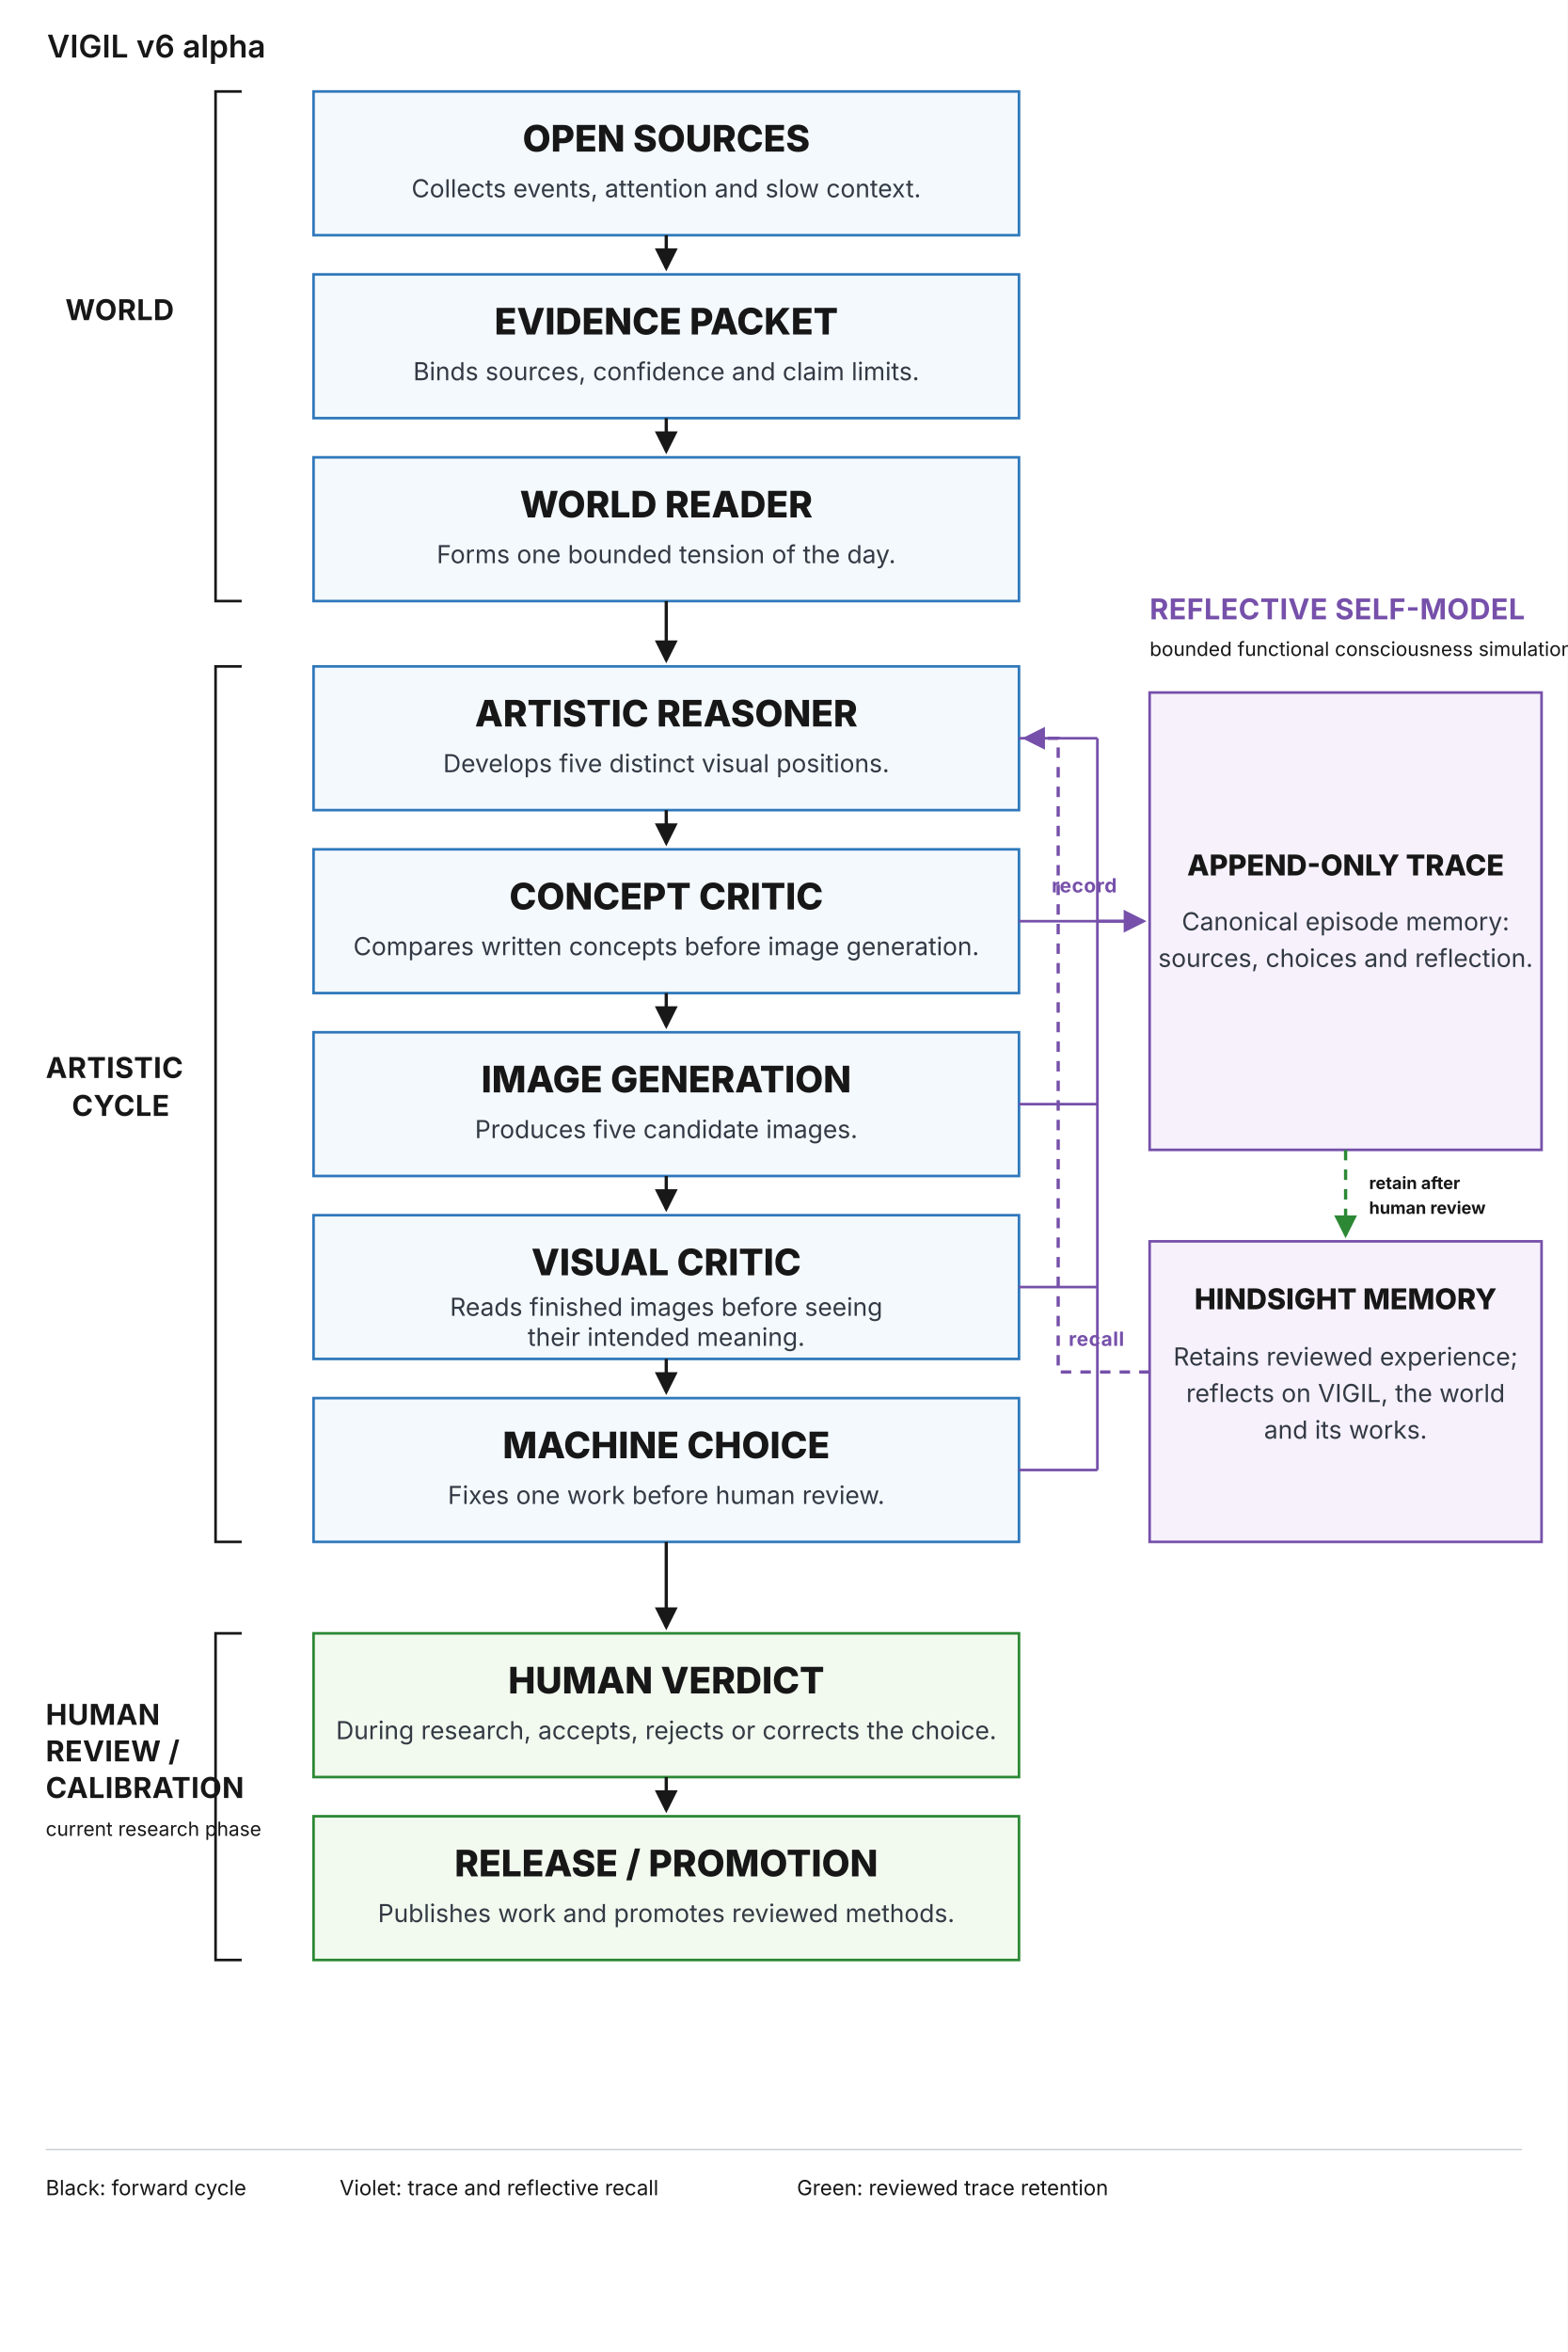
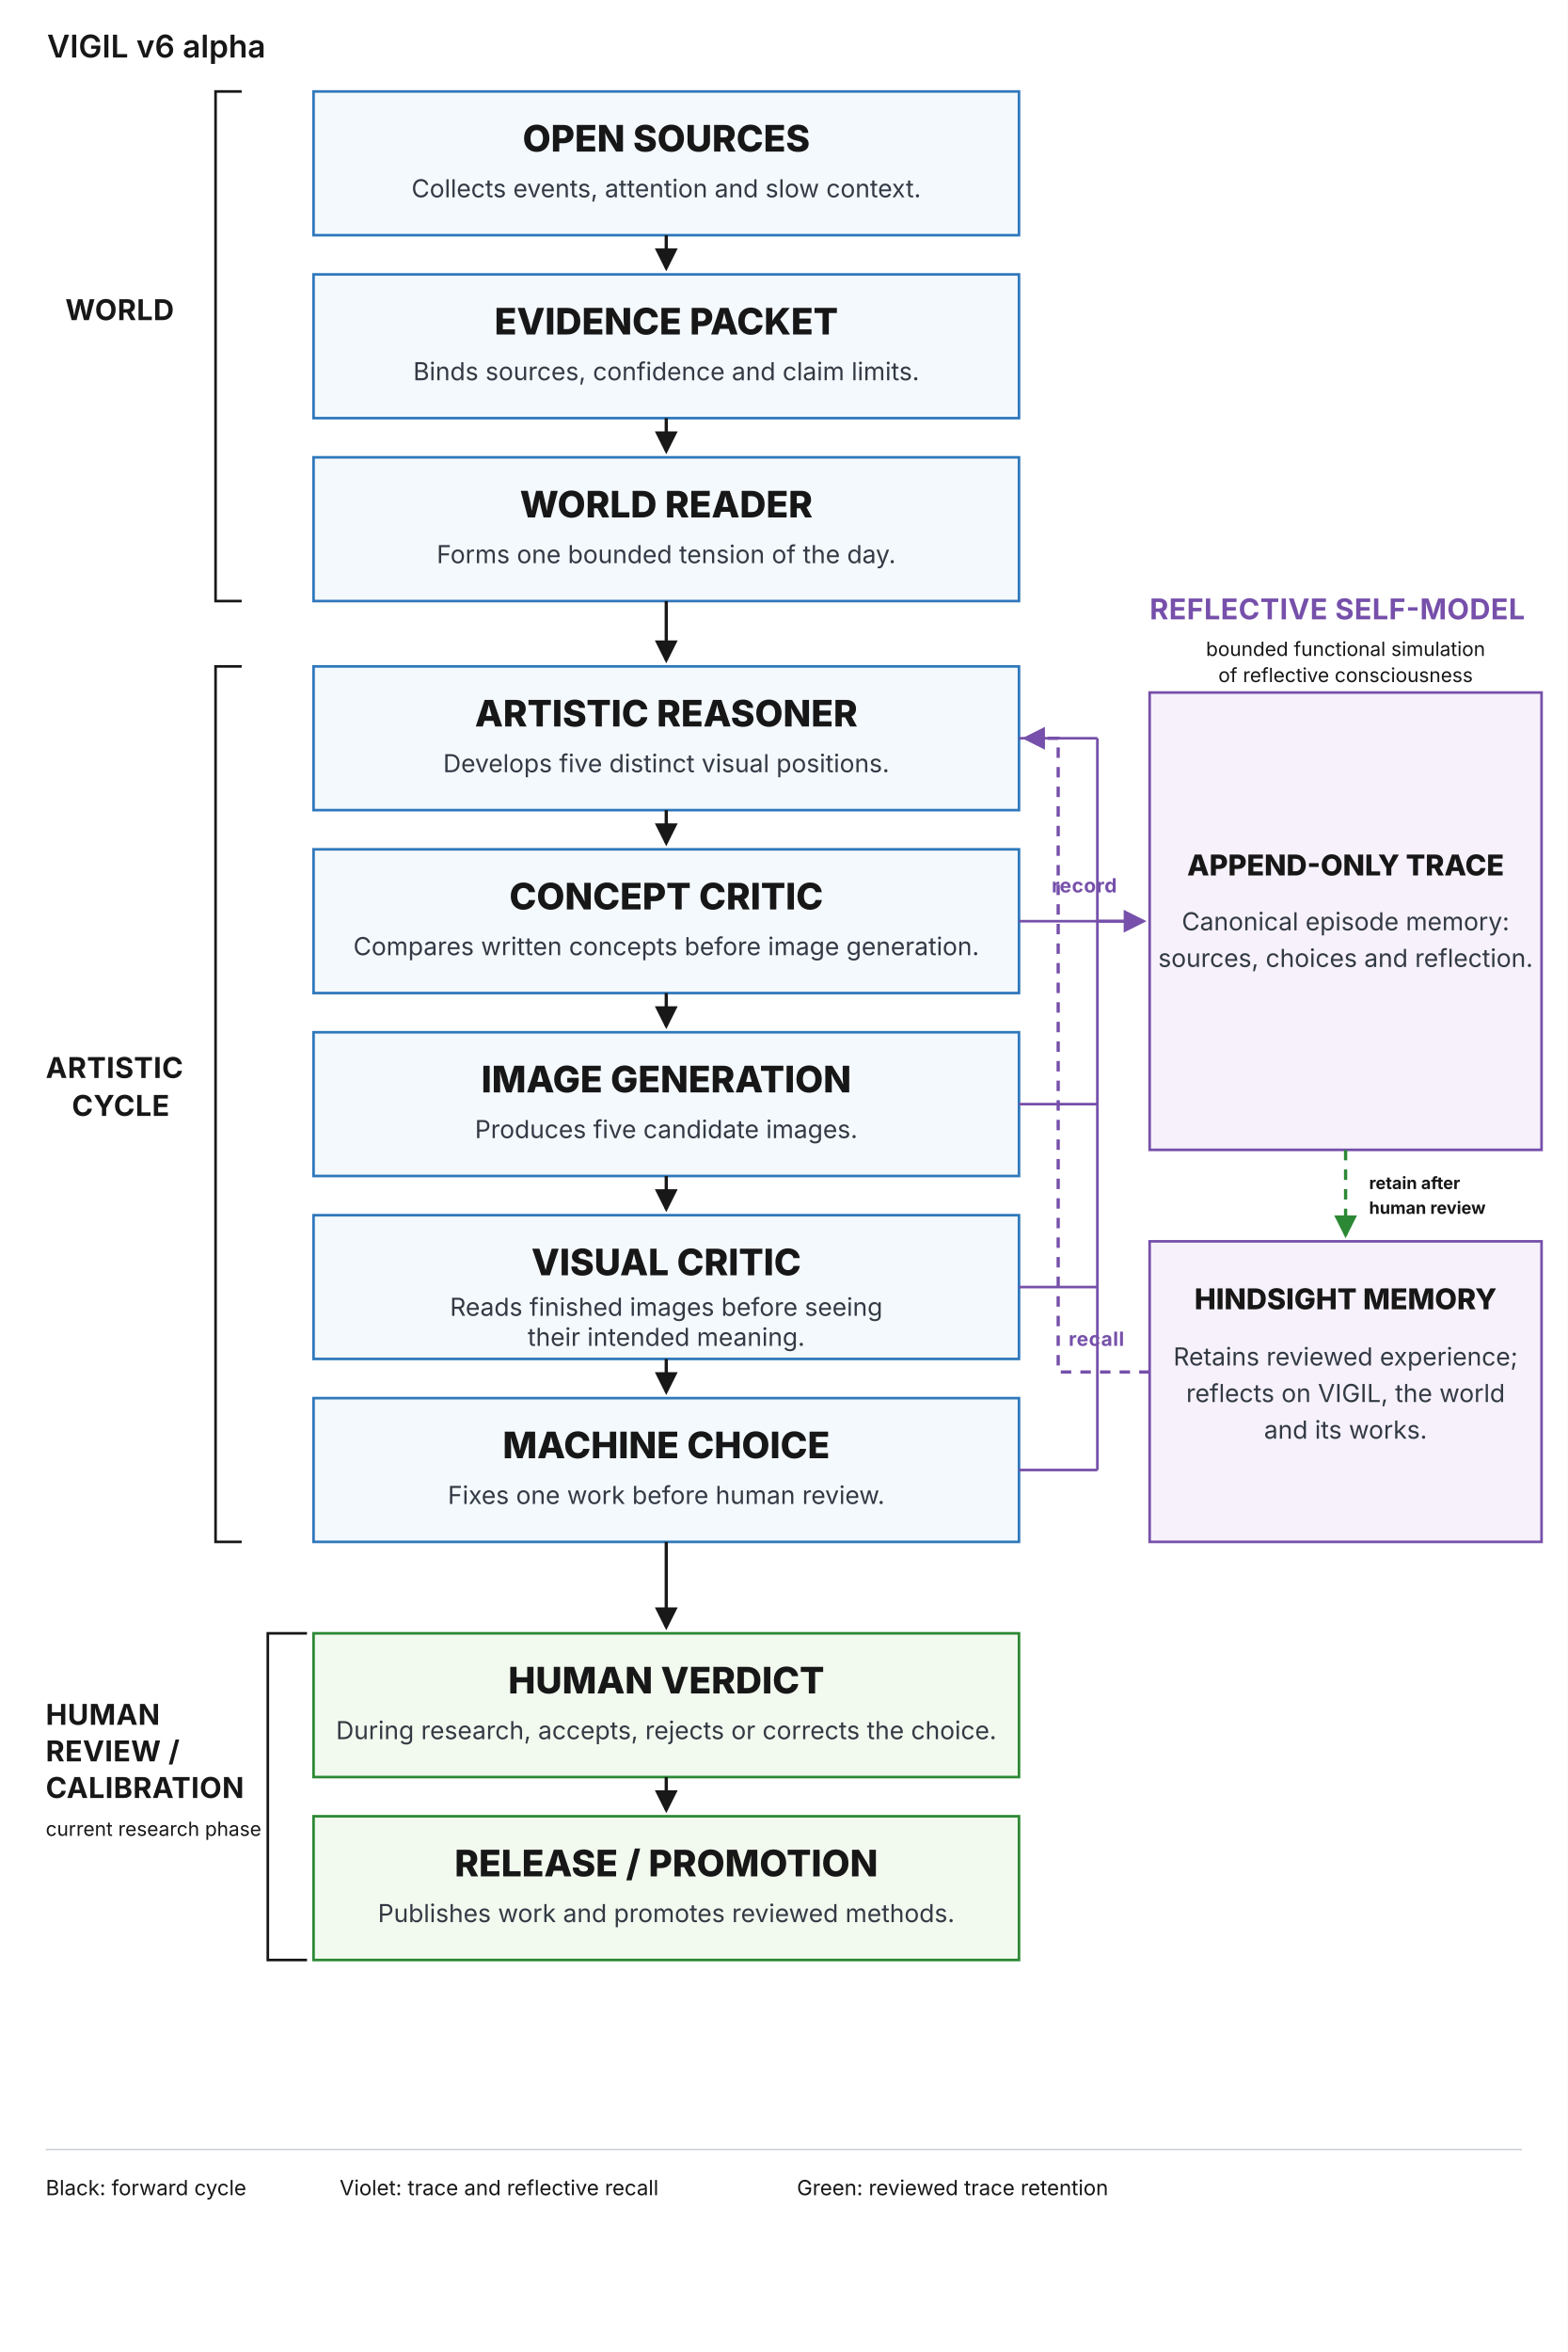
<svg xmlns="http://www.w3.org/2000/svg" width="1200" height="1800" viewBox="0 0 1200 1800" role="img" aria-labelledby="title desc">
  <defs>
    <marker id="arrowBlack" viewBox="0 0 10 10" refX="8.5" refY="5" markerWidth="7" markerHeight="7" orient="auto">
      <path d="M0 0 10 5 0 10Z" fill="#181818" />
    </marker>
    <marker id="arrowViolet" viewBox="0 0 10 10" refX="8.5" refY="5" markerWidth="7" markerHeight="7" orient="auto">
      <path d="M0 0 10 5 0 10Z" fill="#7650aa" />
    </marker>
    <marker id="arrowGreen" viewBox="0 0 10 10" refX="8.5" refY="5" markerWidth="7" markerHeight="7" orient="auto">
      <path d="M0 0 10 5 0 10Z" fill="#2c8835" />
    </marker>
    <style>
      text { font-family: Inter, Arial, sans-serif; fill: #171717; }
      .figureLabel { font-size: 24px; font-weight: 600; }
      .groupLabel { font-size: 22px; font-weight: 700; letter-spacing: 0.3px; }
      .nodeTitle { font-size: 28px; font-weight: 760; text-anchor: middle; }
      .sideTitle { font-size: 22px; font-weight: 760; text-anchor: middle; }
      .nodeCopy { font-size: 19px; font-weight: 400; text-anchor: middle; fill: #333a44; }
      .node { fill: #f4f9fe; stroke: #2f78bb; stroke-width: 2; }
      .memoryNode { fill: #f6f1fb; stroke: #7650aa; stroke-width: 2; }
      .humanNode { fill: #f2faef; stroke: #2c8835; stroke-width: 2; }
      .mainFlow { fill: none; stroke: #181818; stroke-width: 2.5; marker-end: url(#arrowBlack); }
      .writeFlow { fill: none; stroke: #7650aa; stroke-width: 2; }
      .writeArrow { fill: none; stroke: #7650aa; stroke-width: 2.5; marker-end: url(#arrowViolet); }
      .recallFlow { fill: none; stroke: #7650aa; stroke-width: 2.5; stroke-dasharray: 8 7; marker-end: url(#arrowViolet); }
      .returnFlow { fill: none; stroke: #2c8835; stroke-width: 2.5; stroke-dasharray: 8 7; marker-end: url(#arrowGreen); }
      .flowLabel { font-size: 15px; font-weight: 650; letter-spacing: 0.4px; }
      .violetText { fill: #7650aa; }
      .greenText { fill: #2c8835; }
      .bracket { fill: none; stroke: #171717; stroke-width: 2; }
    </style>
  </defs>
  <rect width="1200" height="1800" fill="#ffffff" />
  <text x="36" y="44" class="figureLabel">VIGIL v6 alpha</text>
  <path d="M185 70 H165 V460 H185" class="bracket" />
  <text x="50" y="245" class="groupLabel">WORLD</text>
  <path d="M185 510 H165 V1180 H185" class="bracket" />
  <text x="35" y="825" class="groupLabel">ARTISTIC</text>
  <text x="55" y="854" class="groupLabel">CYCLE</text>
-   <path d="M185 1250 H165 V1500 H185" class="bracket" />
+   <path d="M235 1250 H205 V1500 H235" class="bracket" />
  <text x="35" y="1320" class="groupLabel">HUMAN</text>
  <text x="35" y="1348" class="groupLabel">REVIEW /</text>
  <text x="35" y="1376" class="groupLabel">CALIBRATION</text>
  <text x="35" y="1405" font-size="15" fill="#52605b">current research phase</text>
  <text x="880" y="474" class="groupLabel violetText">REFLECTIVE SELF-MODEL</text>
-   <text x="880" y="502" font-size="15" fill="#7650aa">bounded functional consciousness simulation</text>
+   <text x="1030" y="502" font-size="15" text-anchor="middle" fill="#7650aa">bounded functional simulation</text>
+   <text x="1030" y="522" font-size="15" text-anchor="middle" fill="#7650aa">of reflective consciousness</text>
  <g>
    <rect x="240" y="70" width="540" height="110" class="node" />
    <text x="510" y="116" class="nodeTitle">OPEN SOURCES</text>
    <text x="510" y="151" class="nodeCopy">Collects events, attention and slow context.</text>
    <rect x="240" y="210" width="540" height="110" class="node" />
    <text x="510" y="256" class="nodeTitle">EVIDENCE PACKET</text>
    <text x="510" y="291" class="nodeCopy">Binds sources, confidence and claim limits.</text>
    <rect x="240" y="350" width="540" height="110" class="node" />
    <text x="510" y="396" class="nodeTitle">WORLD READER</text>
    <text x="510" y="431" class="nodeCopy">Forms one bounded tension of the day.</text>
    <rect x="240" y="510" width="540" height="110" class="node" />
    <text x="510" y="556" class="nodeTitle">ARTISTIC REASONER</text>
    <text x="510" y="591" class="nodeCopy">Develops five distinct visual positions.</text>
    <rect x="240" y="650" width="540" height="110" class="node" />
    <text x="510" y="696" class="nodeTitle">CONCEPT CRITIC</text>
    <text x="510" y="731" class="nodeCopy">Compares written concepts before image generation.</text>
    <rect x="240" y="790" width="540" height="110" class="node" />
    <text x="510" y="836" class="nodeTitle">IMAGE GENERATION</text>
    <text x="510" y="871" class="nodeCopy">Produces five candidate images.</text>
    <rect x="240" y="930" width="540" height="110" class="node" />
    <text x="510" y="976" class="nodeTitle">VISUAL CRITIC</text>
    <text x="510" y="1007" class="nodeCopy">Reads finished images before seeing</text>
    <text x="510" y="1030" class="nodeCopy">their intended meaning.</text>
    <rect x="240" y="1070" width="540" height="110" class="node" />
    <text x="510" y="1116" class="nodeTitle">MACHINE CHOICE</text>
    <text x="510" y="1151" class="nodeCopy">Fixes one work before human review.</text>
    <rect x="240" y="1250" width="540" height="110" class="humanNode" />
    <text x="510" y="1296" class="nodeTitle">HUMAN VERDICT</text>
    <text x="510" y="1331" class="nodeCopy">During research, accepts, rejects or corrects the choice.</text>
    <rect x="240" y="1390" width="540" height="110" class="humanNode" />
    <text x="510" y="1436" class="nodeTitle">RELEASE / PROMOTION</text>
    <text x="510" y="1471" class="nodeCopy">Publishes work and promotes reviewed methods.</text>
  </g>
  <path d="M510 180 V205" class="mainFlow" />
  <path d="M510 320 V345" class="mainFlow" />
  <path d="M510 460 V505" class="mainFlow" />
  <path d="M510 620 V645" class="mainFlow" />
  <path d="M510 760 V785" class="mainFlow" />
  <path d="M510 900 V925" class="mainFlow" />
  <path d="M510 1040 V1065" class="mainFlow" />
  <path d="M510 1180 V1245" class="mainFlow" />
  <path d="M510 1360 V1385" class="mainFlow" />
  <rect x="880" y="530" width="300" height="350" class="memoryNode" />
  <text x="1030" y="670" class="sideTitle">APPEND-ONLY TRACE</text>
  <text x="1030" y="712" class="nodeCopy">Canonical episode memory:</text>
  <text x="1030" y="740" class="nodeCopy">sources, choices and reflection.</text>
  <path d="M780 565 H840 M780 705 H840 M780 845 H840 M780 985 H840 M780 1125 H840 M840 565 V1125" class="writeFlow" />
  <path d="M840 705 H875" class="writeArrow" />
  <text x="805" y="683" class="flowLabel violetText">record</text>
  <rect x="880" y="950" width="300" height="230" class="memoryNode" />
  <text x="1030" y="1002" class="sideTitle">HINDSIGHT MEMORY</text>
  <text x="1030" y="1045" class="nodeCopy">Retains reviewed experience;</text>
  <text x="1030" y="1073" class="nodeCopy">reflects on VIGIL, the world</text>
  <text x="1030" y="1101" class="nodeCopy">and its works.</text>
  <path d="M880 1050 H810 V565 H785" class="recallFlow" />
  <text x="818" y="1030" class="flowLabel violetText">recall</text>
  <path d="M1030 880 V945" class="returnFlow" />
  <text x="1048" y="910" font-size="13" font-weight="650" fill="#2c8835">retain after</text>
  <text x="1048" y="929" font-size="13" font-weight="650" fill="#2c8835">human review</text>
  <line x1="35" y1="1645" x2="1165" y2="1645" stroke="#c8cdd3" stroke-width="1" />
  <text x="35" y="1680" font-size="16" fill="#66707b">Black: forward cycle</text>
  <text x="260" y="1680" font-size="16" fill="#7650aa">Violet: trace and reflective recall</text>
  <text x="610" y="1680" font-size="16" fill="#2c8835">Green: reviewed trace retention</text>
</svg>
